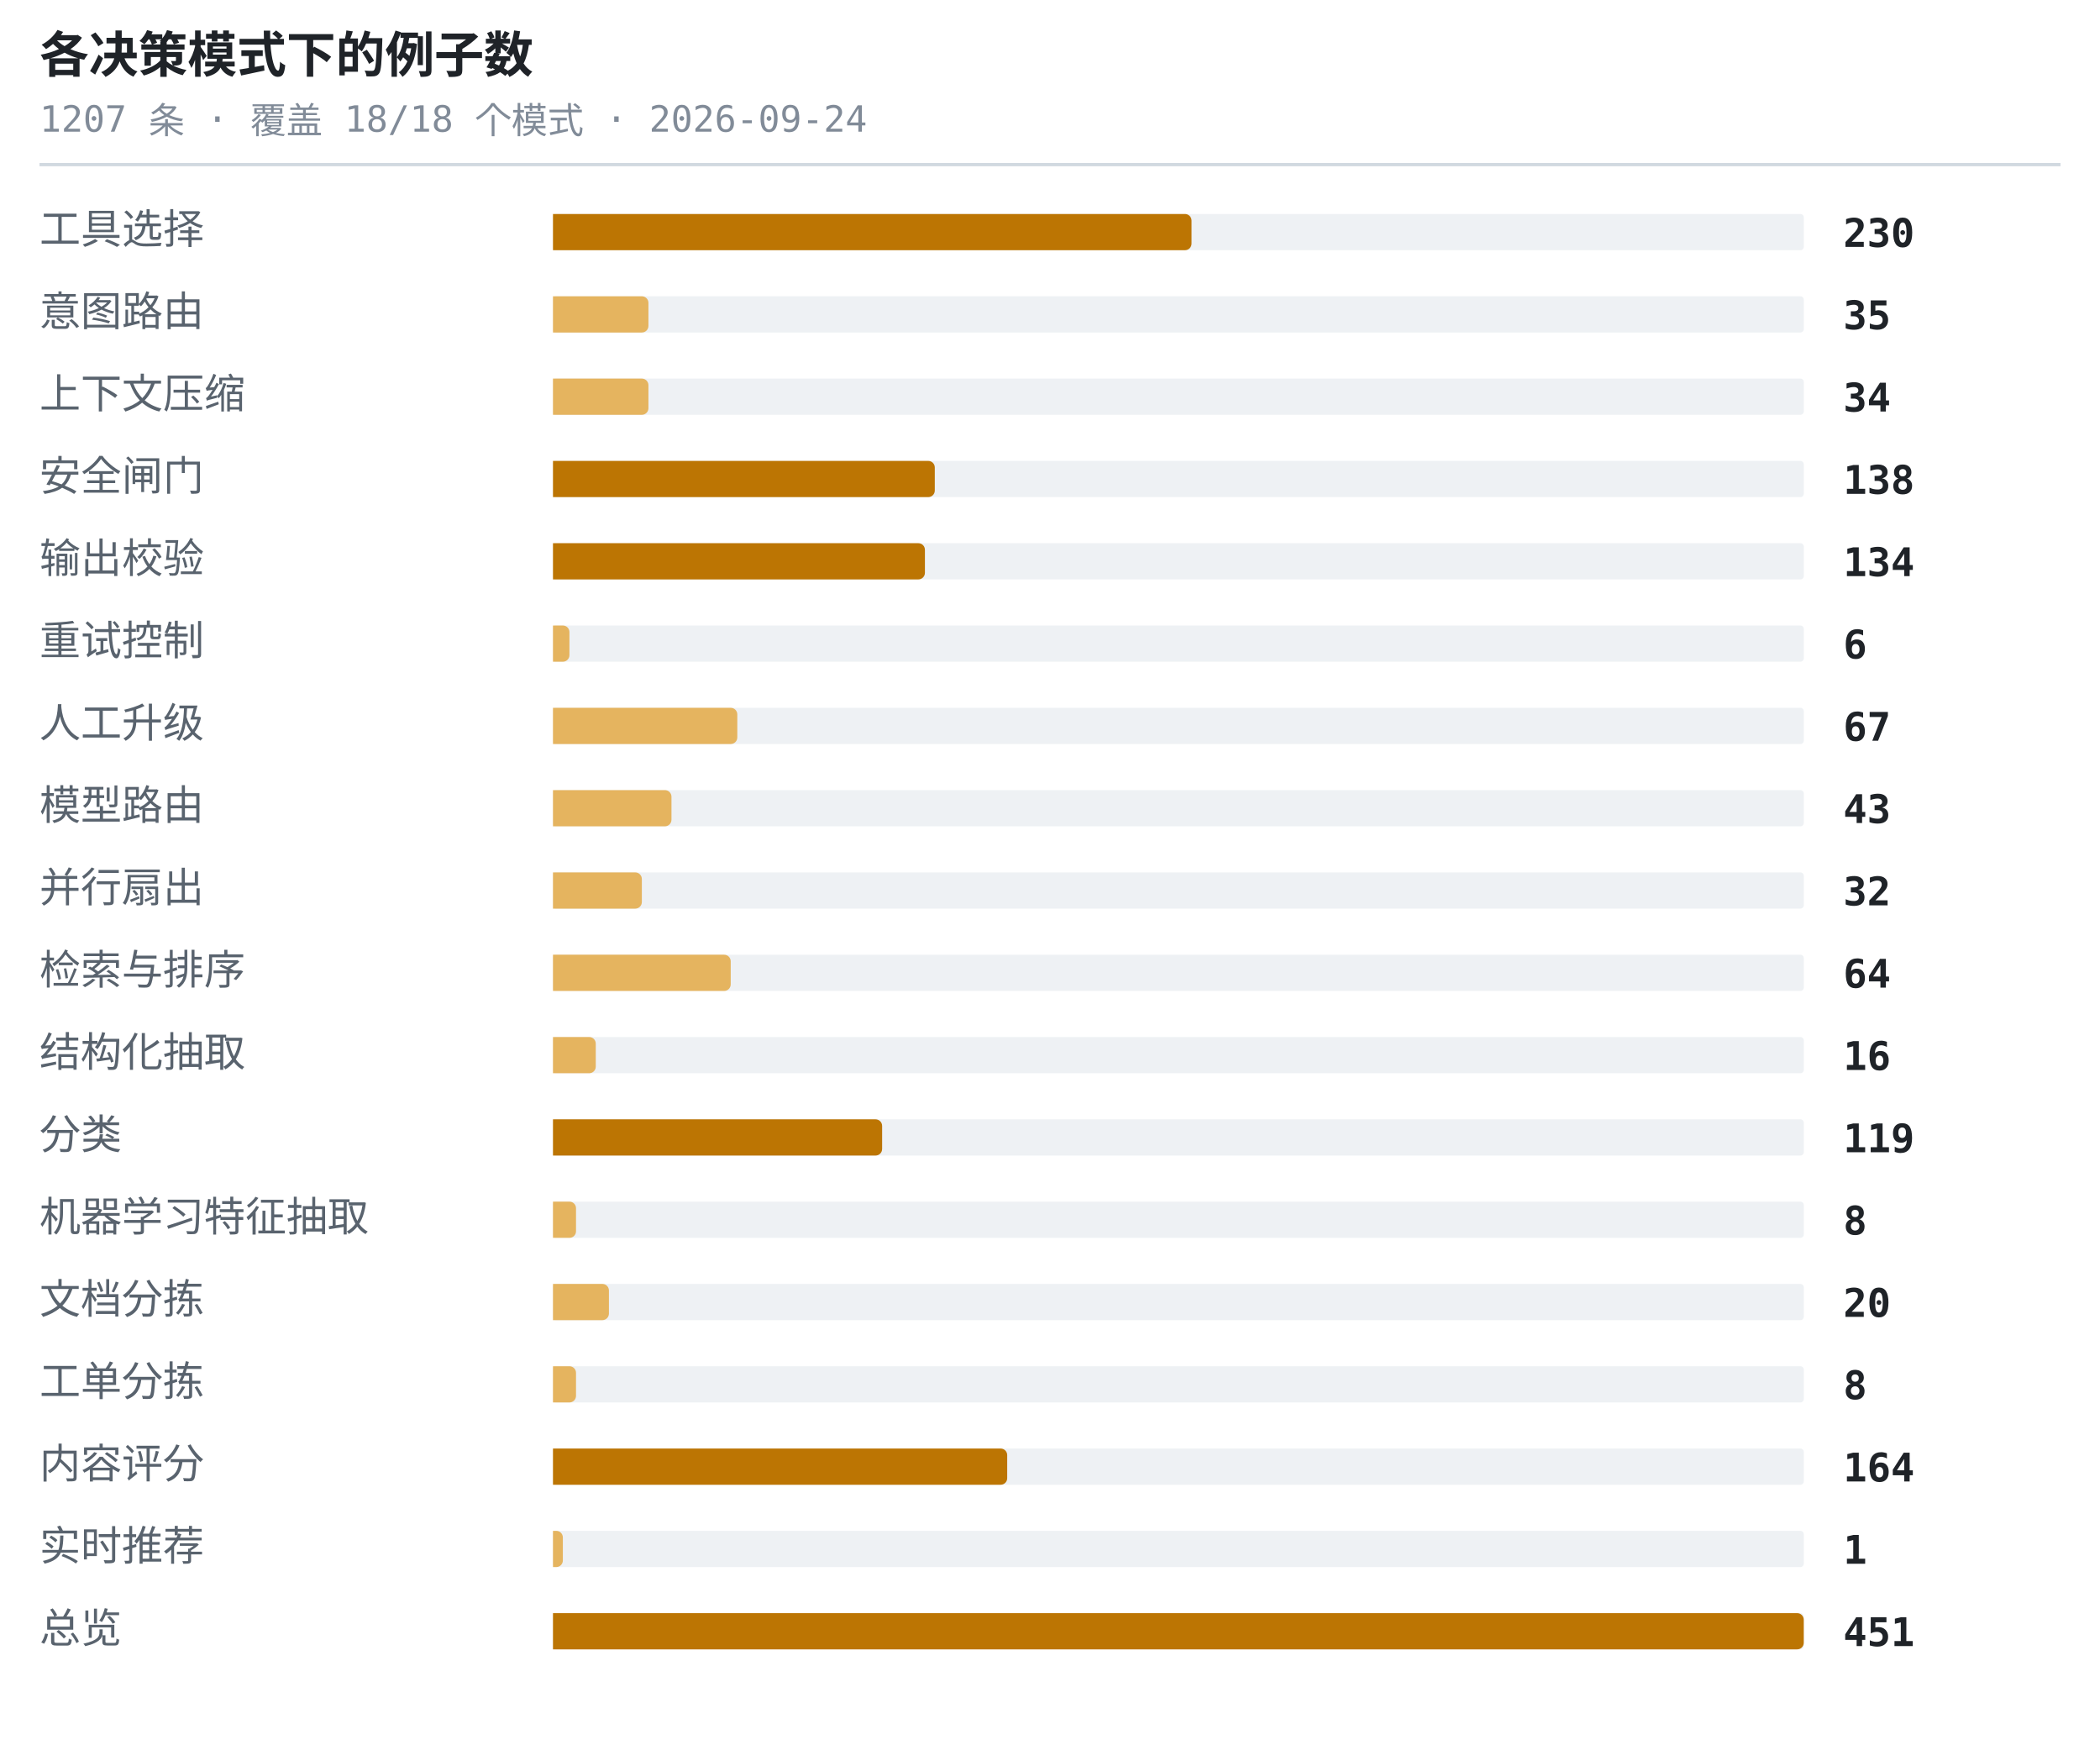
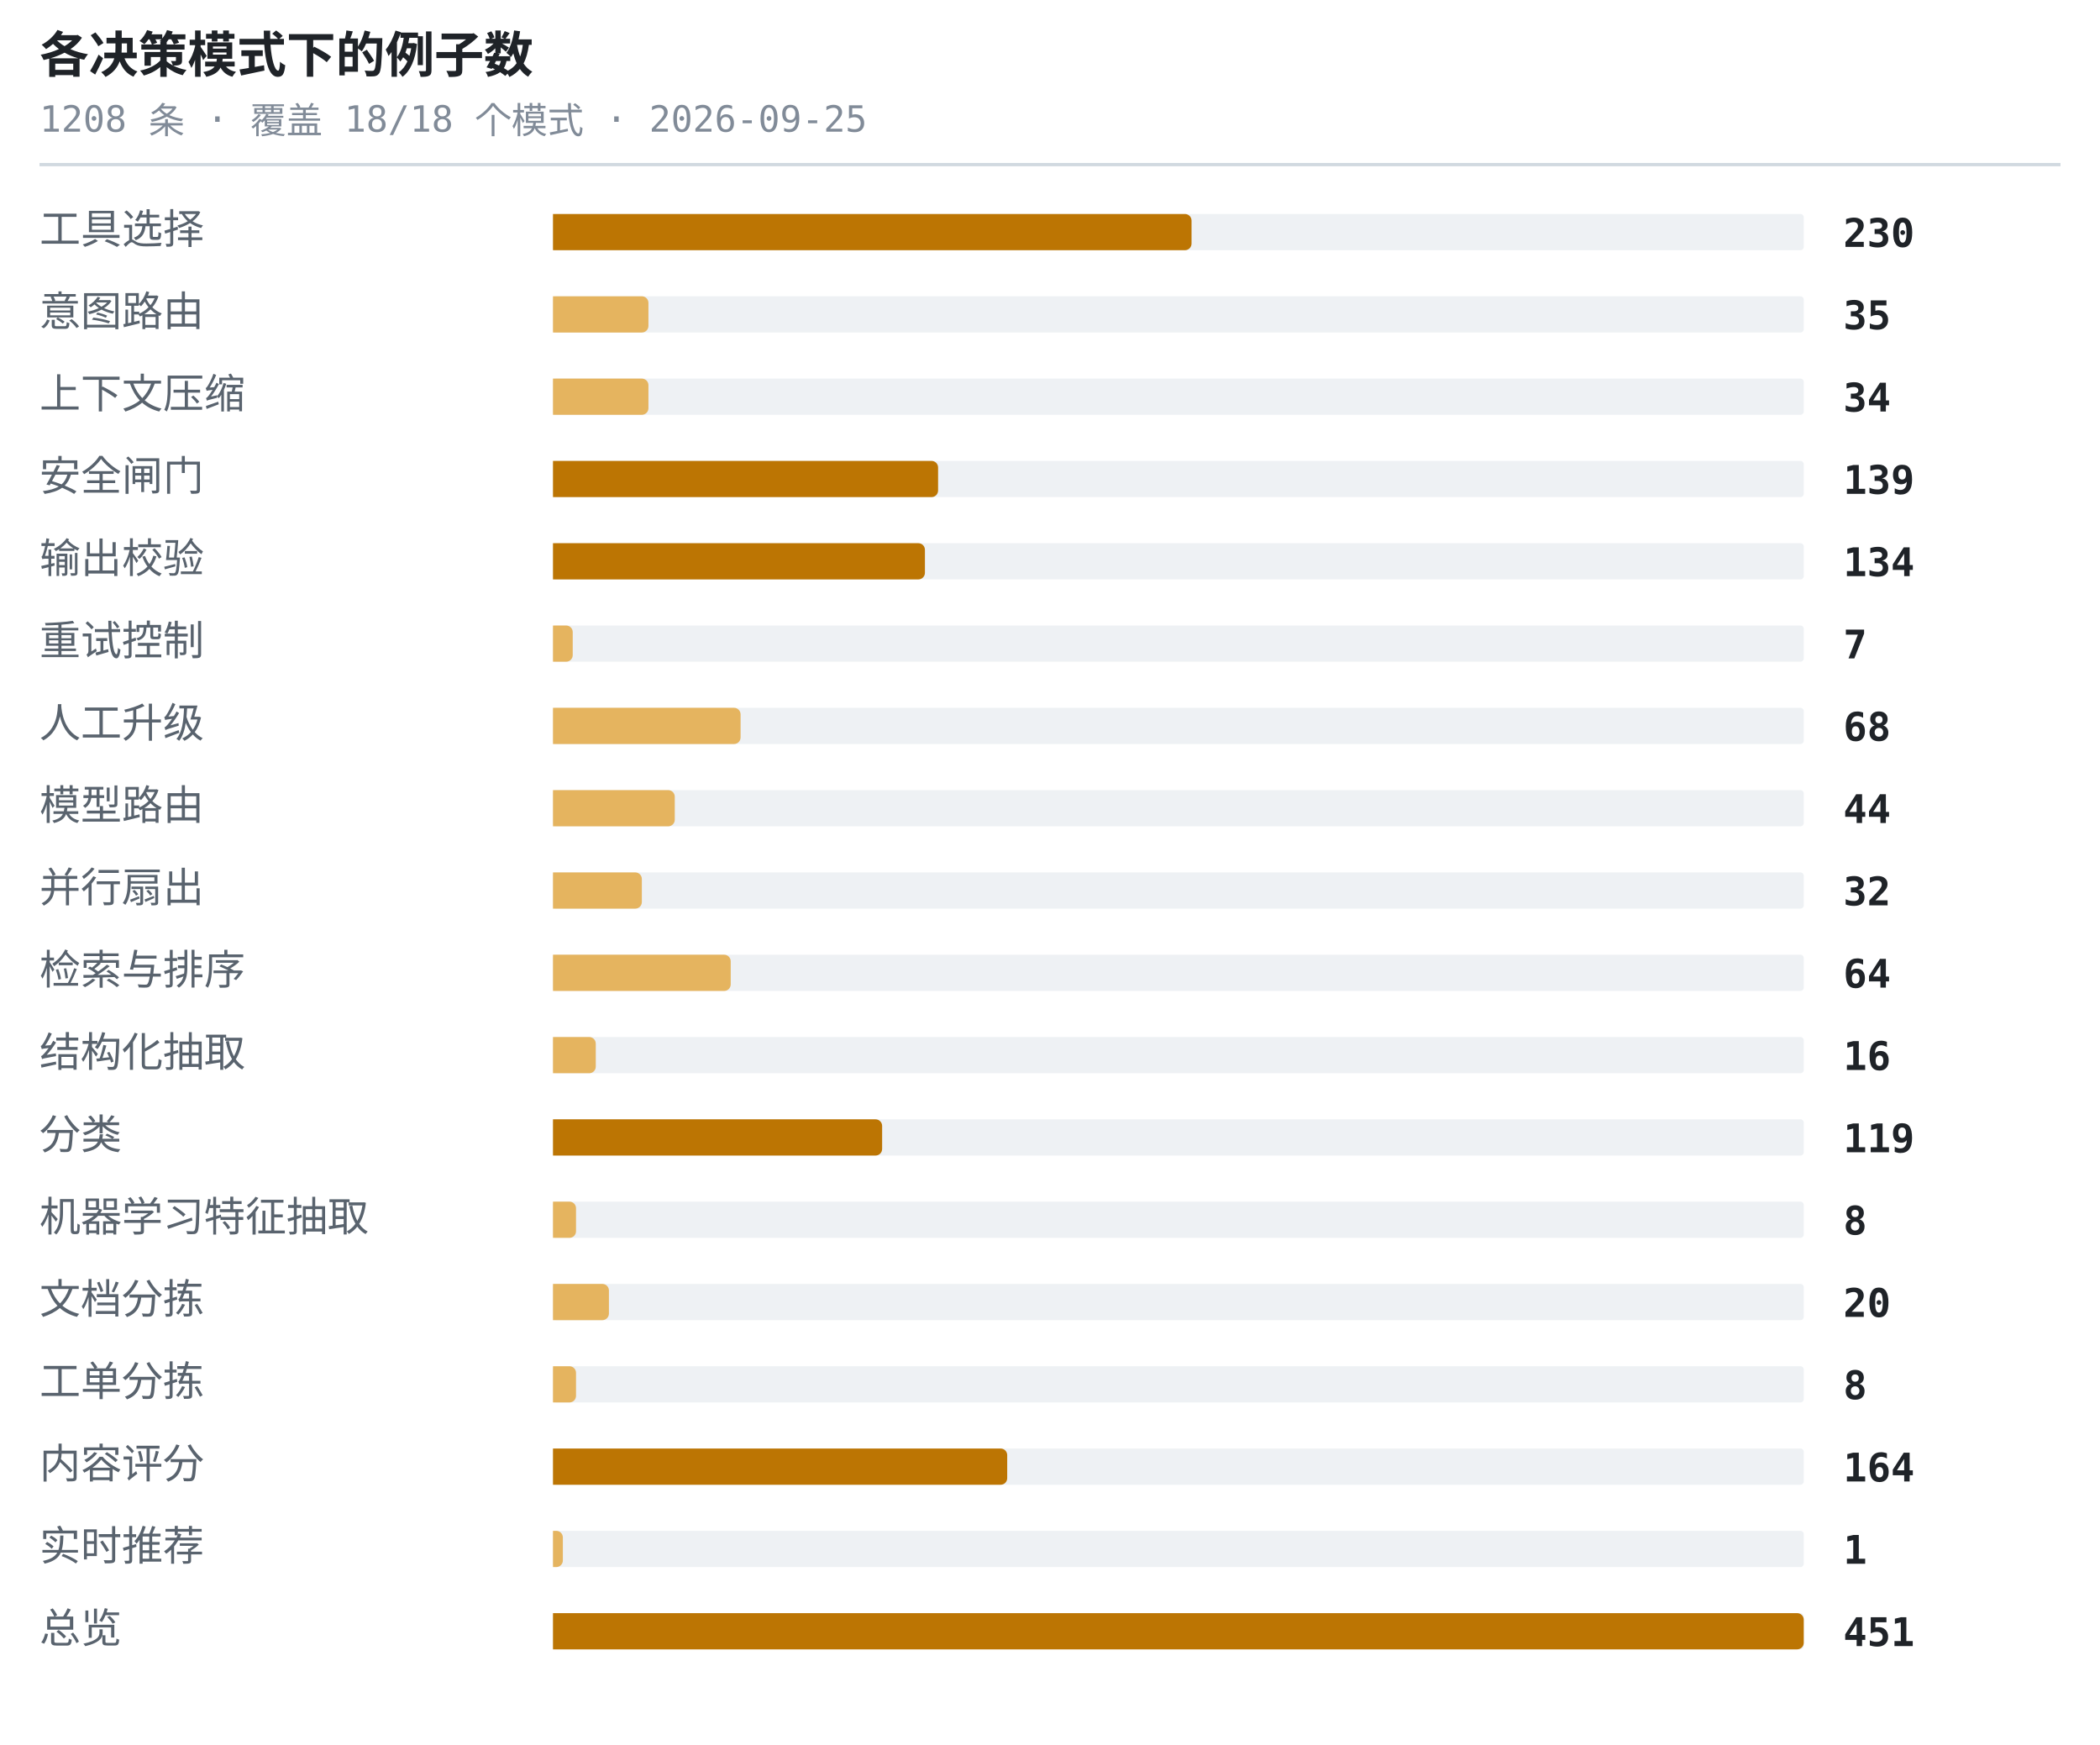
<svg xmlns="http://www.w3.org/2000/svg" width="638" height="530" viewBox="0 0 638 530" role="img" aria-label="各决策模式下的例子数">
  <style>.t{font:600 15px ui-monospace,SFMono-Regular,'SF Mono',Menlo,Consolas,monospace;fill:#1f2328}.s{font:11px ui-monospace,SFMono-Regular,'SF Mono',Menlo,Consolas,monospace;fill:#818b98}.l{font:12.5px -apple-system,BlinkMacSystemFont,'Segoe UI',Helvetica,Arial,sans-serif;fill:#59636e}.n{font:600 12px ui-monospace,SFMono-Regular,'SF Mono',Menlo,Consolas,monospace;fill:#1f2328}.g{font:italic 11px -apple-system,BlinkMacSystemFont,'Segoe UI',Helvetica,Arial,sans-serif;fill:#818b98}</style>
  <text x="12" y="22" class="t">各决策模式下的例子数</text>
-   <text x="12" y="40" class="s">1207 条 · 覆盖 18/18 个模式 · 2026-09-24</text>
+   <text x="12" y="40" class="s">1208 条 · 覆盖 18/18 个模式 · 2026-09-25</text>
  <line x1="12" y1="50" x2="626" y2="50" stroke="#d1d9e0" stroke-width="1" />
  <text x="12" y="74" class="l">工具选择</text>
  <rect x="168" y="65" width="380" height="11" rx="1" fill="#eef1f4" />
  <path d="M168 65h192a2 2 0 0 1 2 2v7a2 2 0 0 1-2 2h-192z" fill="#bc7503" />
  <text x="560" y="75" class="n">230</text>
  <text x="12" y="99" class="l">意图路由</text>
  <rect x="168" y="90" width="380" height="11" rx="1" fill="#eef1f4" />
  <path d="M168 90h27a2 2 0 0 1 2 2v7a2 2 0 0 1-2 2h-27z" fill="#e5b45f" />
  <text x="560" y="100" class="n">35</text>
  <text x="12" y="124" class="l">上下文压缩</text>
  <rect x="168" y="115" width="380" height="11" rx="1" fill="#eef1f4" />
  <path d="M168 115h27a2 2 0 0 1 2 2v7a2 2 0 0 1-2 2h-27z" fill="#e5b45f" />
  <text x="560" y="125" class="n">34</text>
  <text x="12" y="149" class="l">安全闸门</text>
  <rect x="168" y="140" width="380" height="11" rx="1" fill="#eef1f4" />
-   <path d="M168 140h114a2 2 0 0 1 2 2v7a2 2 0 0 1-2 2h-114z" fill="#bc7503" />
-   <text x="560" y="150" class="n">138</text>
+   <path d="M168 140h115a2 2 0 0 1 2 2v7a2 2 0 0 1-2 2h-115z" fill="#bc7503" />
+   <text x="560" y="150" class="n">139</text>
  <text x="12" y="174" class="l">输出校验</text>
  <rect x="168" y="165" width="380" height="11" rx="1" fill="#eef1f4" />
  <path d="M168 165h111a2 2 0 0 1 2 2v7a2 2 0 0 1-2 2h-111z" fill="#bc7503" />
  <text x="560" y="175" class="n">134</text>
  <text x="12" y="199" class="l">重试控制</text>
  <rect x="168" y="190" width="380" height="11" rx="1" fill="#eef1f4" />
-   <path d="M168 190h3a2 2 0 0 1 2 2v7a2 2 0 0 1-2 2h-3z" fill="#e5b45f" />
-   <text x="560" y="200" class="n">6</text>
+   <path d="M168 190h4a2 2 0 0 1 2 2v7a2 2 0 0 1-2 2h-4z" fill="#e5b45f" />
+   <text x="560" y="200" class="n">7</text>
  <text x="12" y="224" class="l">人工升级</text>
  <rect x="168" y="215" width="380" height="11" rx="1" fill="#eef1f4" />
-   <path d="M168 215h54a2 2 0 0 1 2 2v7a2 2 0 0 1-2 2h-54z" fill="#e5b45f" />
-   <text x="560" y="225" class="n">67</text>
+   <path d="M168 215h55a2 2 0 0 1 2 2v7a2 2 0 0 1-2 2h-55z" fill="#e5b45f" />
+   <text x="560" y="225" class="n">68</text>
  <text x="12" y="249" class="l">模型路由</text>
  <rect x="168" y="240" width="380" height="11" rx="1" fill="#eef1f4" />
-   <path d="M168 240h34a2 2 0 0 1 2 2v7a2 2 0 0 1-2 2h-34z" fill="#e5b45f" />
-   <text x="560" y="250" class="n">43</text>
+   <path d="M168 240h35a2 2 0 0 1 2 2v7a2 2 0 0 1-2 2h-35z" fill="#e5b45f" />
+   <text x="560" y="250" class="n">44</text>
  <text x="12" y="274" class="l">并行扇出</text>
  <rect x="168" y="265" width="380" height="11" rx="1" fill="#eef1f4" />
  <path d="M168 265h25a2 2 0 0 1 2 2v7a2 2 0 0 1-2 2h-25z" fill="#e5b45f" />
  <text x="560" y="275" class="n">32</text>
  <text x="12" y="299" class="l">检索与排序</text>
  <rect x="168" y="290" width="380" height="11" rx="1" fill="#eef1f4" />
  <path d="M168 290h52a2 2 0 0 1 2 2v7a2 2 0 0 1-2 2h-52z" fill="#e5b45f" />
  <text x="560" y="300" class="n">64</text>
  <text x="12" y="324" class="l">结构化抽取</text>
  <rect x="168" y="315" width="380" height="11" rx="1" fill="#eef1f4" />
  <path d="M168 315h11a2 2 0 0 1 2 2v7a2 2 0 0 1-2 2h-11z" fill="#e5b45f" />
  <text x="560" y="325" class="n">16</text>
  <text x="12" y="349" class="l">分类</text>
  <rect x="168" y="340" width="380" height="11" rx="1" fill="#eef1f4" />
  <path d="M168 340h98a2 2 0 0 1 2 2v7a2 2 0 0 1-2 2h-98z" fill="#bc7503" />
  <text x="560" y="350" class="n">119</text>
  <text x="12" y="374" class="l">机器学习特征抽取</text>
  <rect x="168" y="365" width="380" height="11" rx="1" fill="#eef1f4" />
  <path d="M168 365h5a2 2 0 0 1 2 2v7a2 2 0 0 1-2 2h-5z" fill="#e5b45f" />
  <text x="560" y="375" class="n">8</text>
  <text x="12" y="399" class="l">文档分拣</text>
  <rect x="168" y="390" width="380" height="11" rx="1" fill="#eef1f4" />
  <path d="M168 390h15a2 2 0 0 1 2 2v7a2 2 0 0 1-2 2h-15z" fill="#e5b45f" />
  <text x="560" y="400" class="n">20</text>
  <text x="12" y="424" class="l">工单分拣</text>
  <rect x="168" y="415" width="380" height="11" rx="1" fill="#eef1f4" />
  <path d="M168 415h5a2 2 0 0 1 2 2v7a2 2 0 0 1-2 2h-5z" fill="#e5b45f" />
  <text x="560" y="425" class="n">8</text>
  <text x="12" y="449" class="l">内容评分</text>
  <rect x="168" y="440" width="380" height="11" rx="1" fill="#eef1f4" />
  <path d="M168 440h136a2 2 0 0 1 2 2v7a2 2 0 0 1-2 2h-136z" fill="#bc7503" />
  <text x="560" y="450" class="n">164</text>
  <text x="12" y="474" class="l">实时推荐</text>
  <rect x="168" y="465" width="380" height="11" rx="1" fill="#eef1f4" />
  <path d="M168 465h1a2 2 0 0 1 2 2v7a2 2 0 0 1-2 2h-1z" fill="#e5b45f" />
  <text x="560" y="475" class="n">1</text>
  <text x="12" y="499" class="l">总览</text>
  <rect x="168" y="490" width="380" height="11" rx="1" fill="#eef1f4" />
  <path d="M168 490h378a2 2 0 0 1 2 2v7a2 2 0 0 1-2 2h-378z" fill="#bc7503" />
  <text x="560" y="500" class="n">451</text>
</svg>
